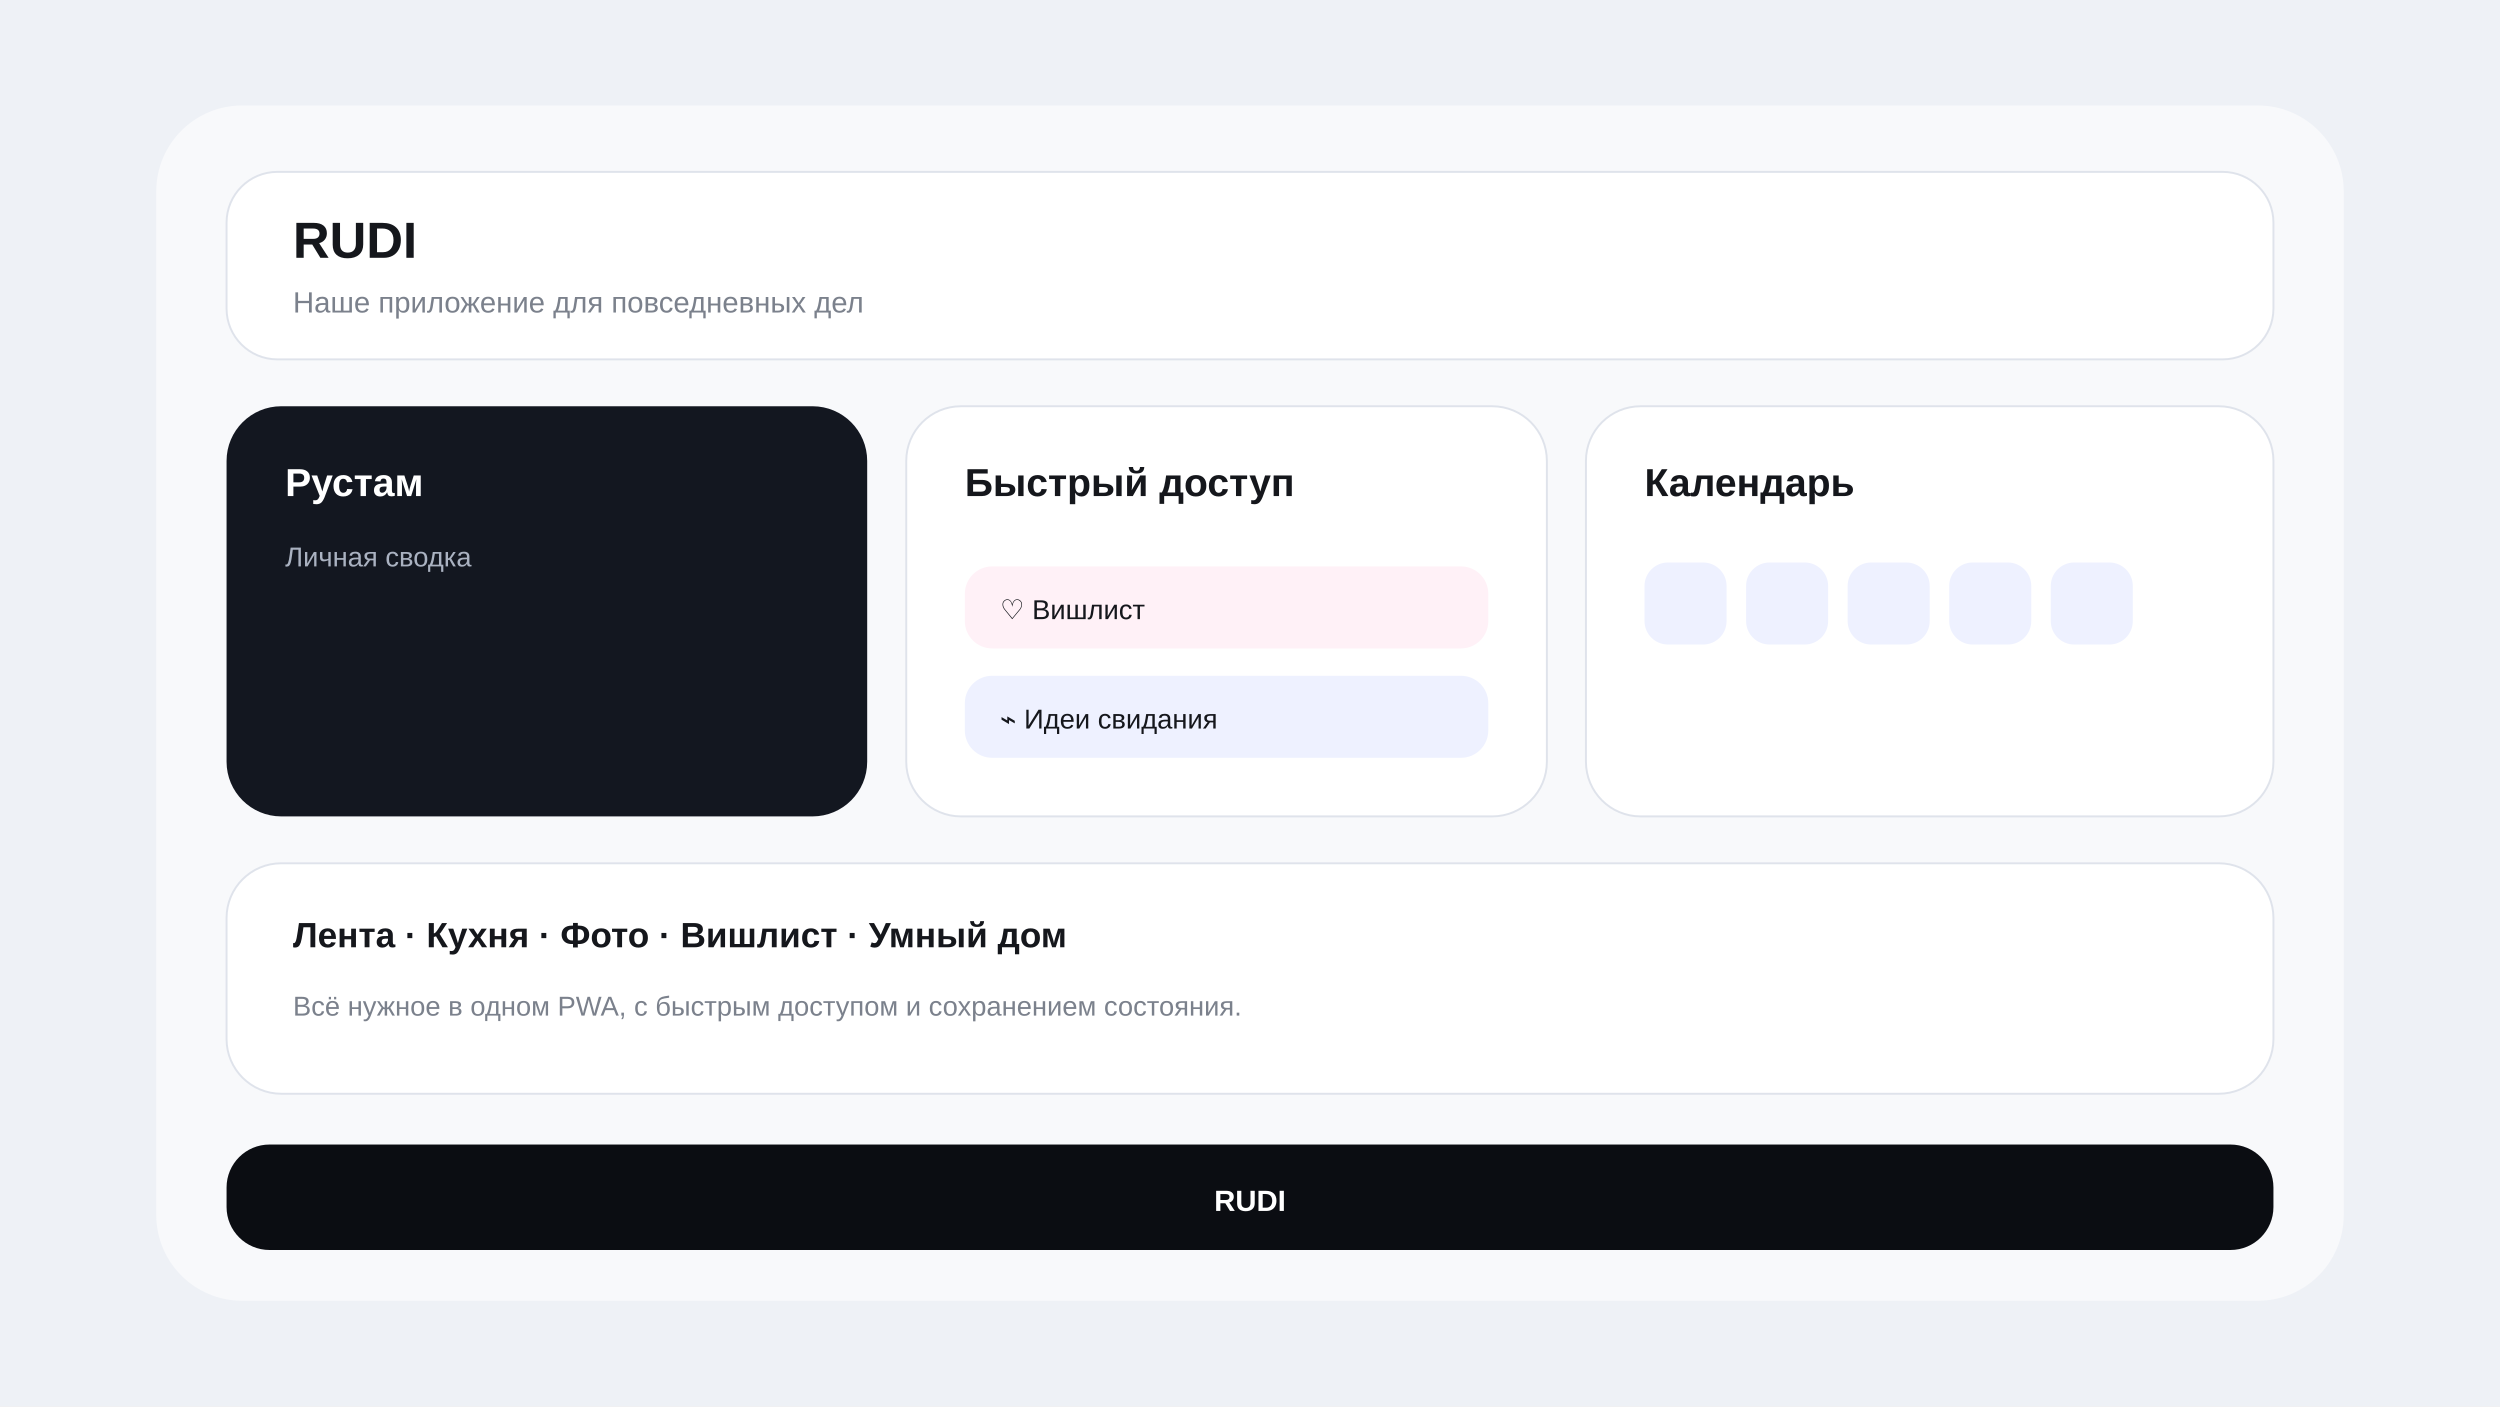
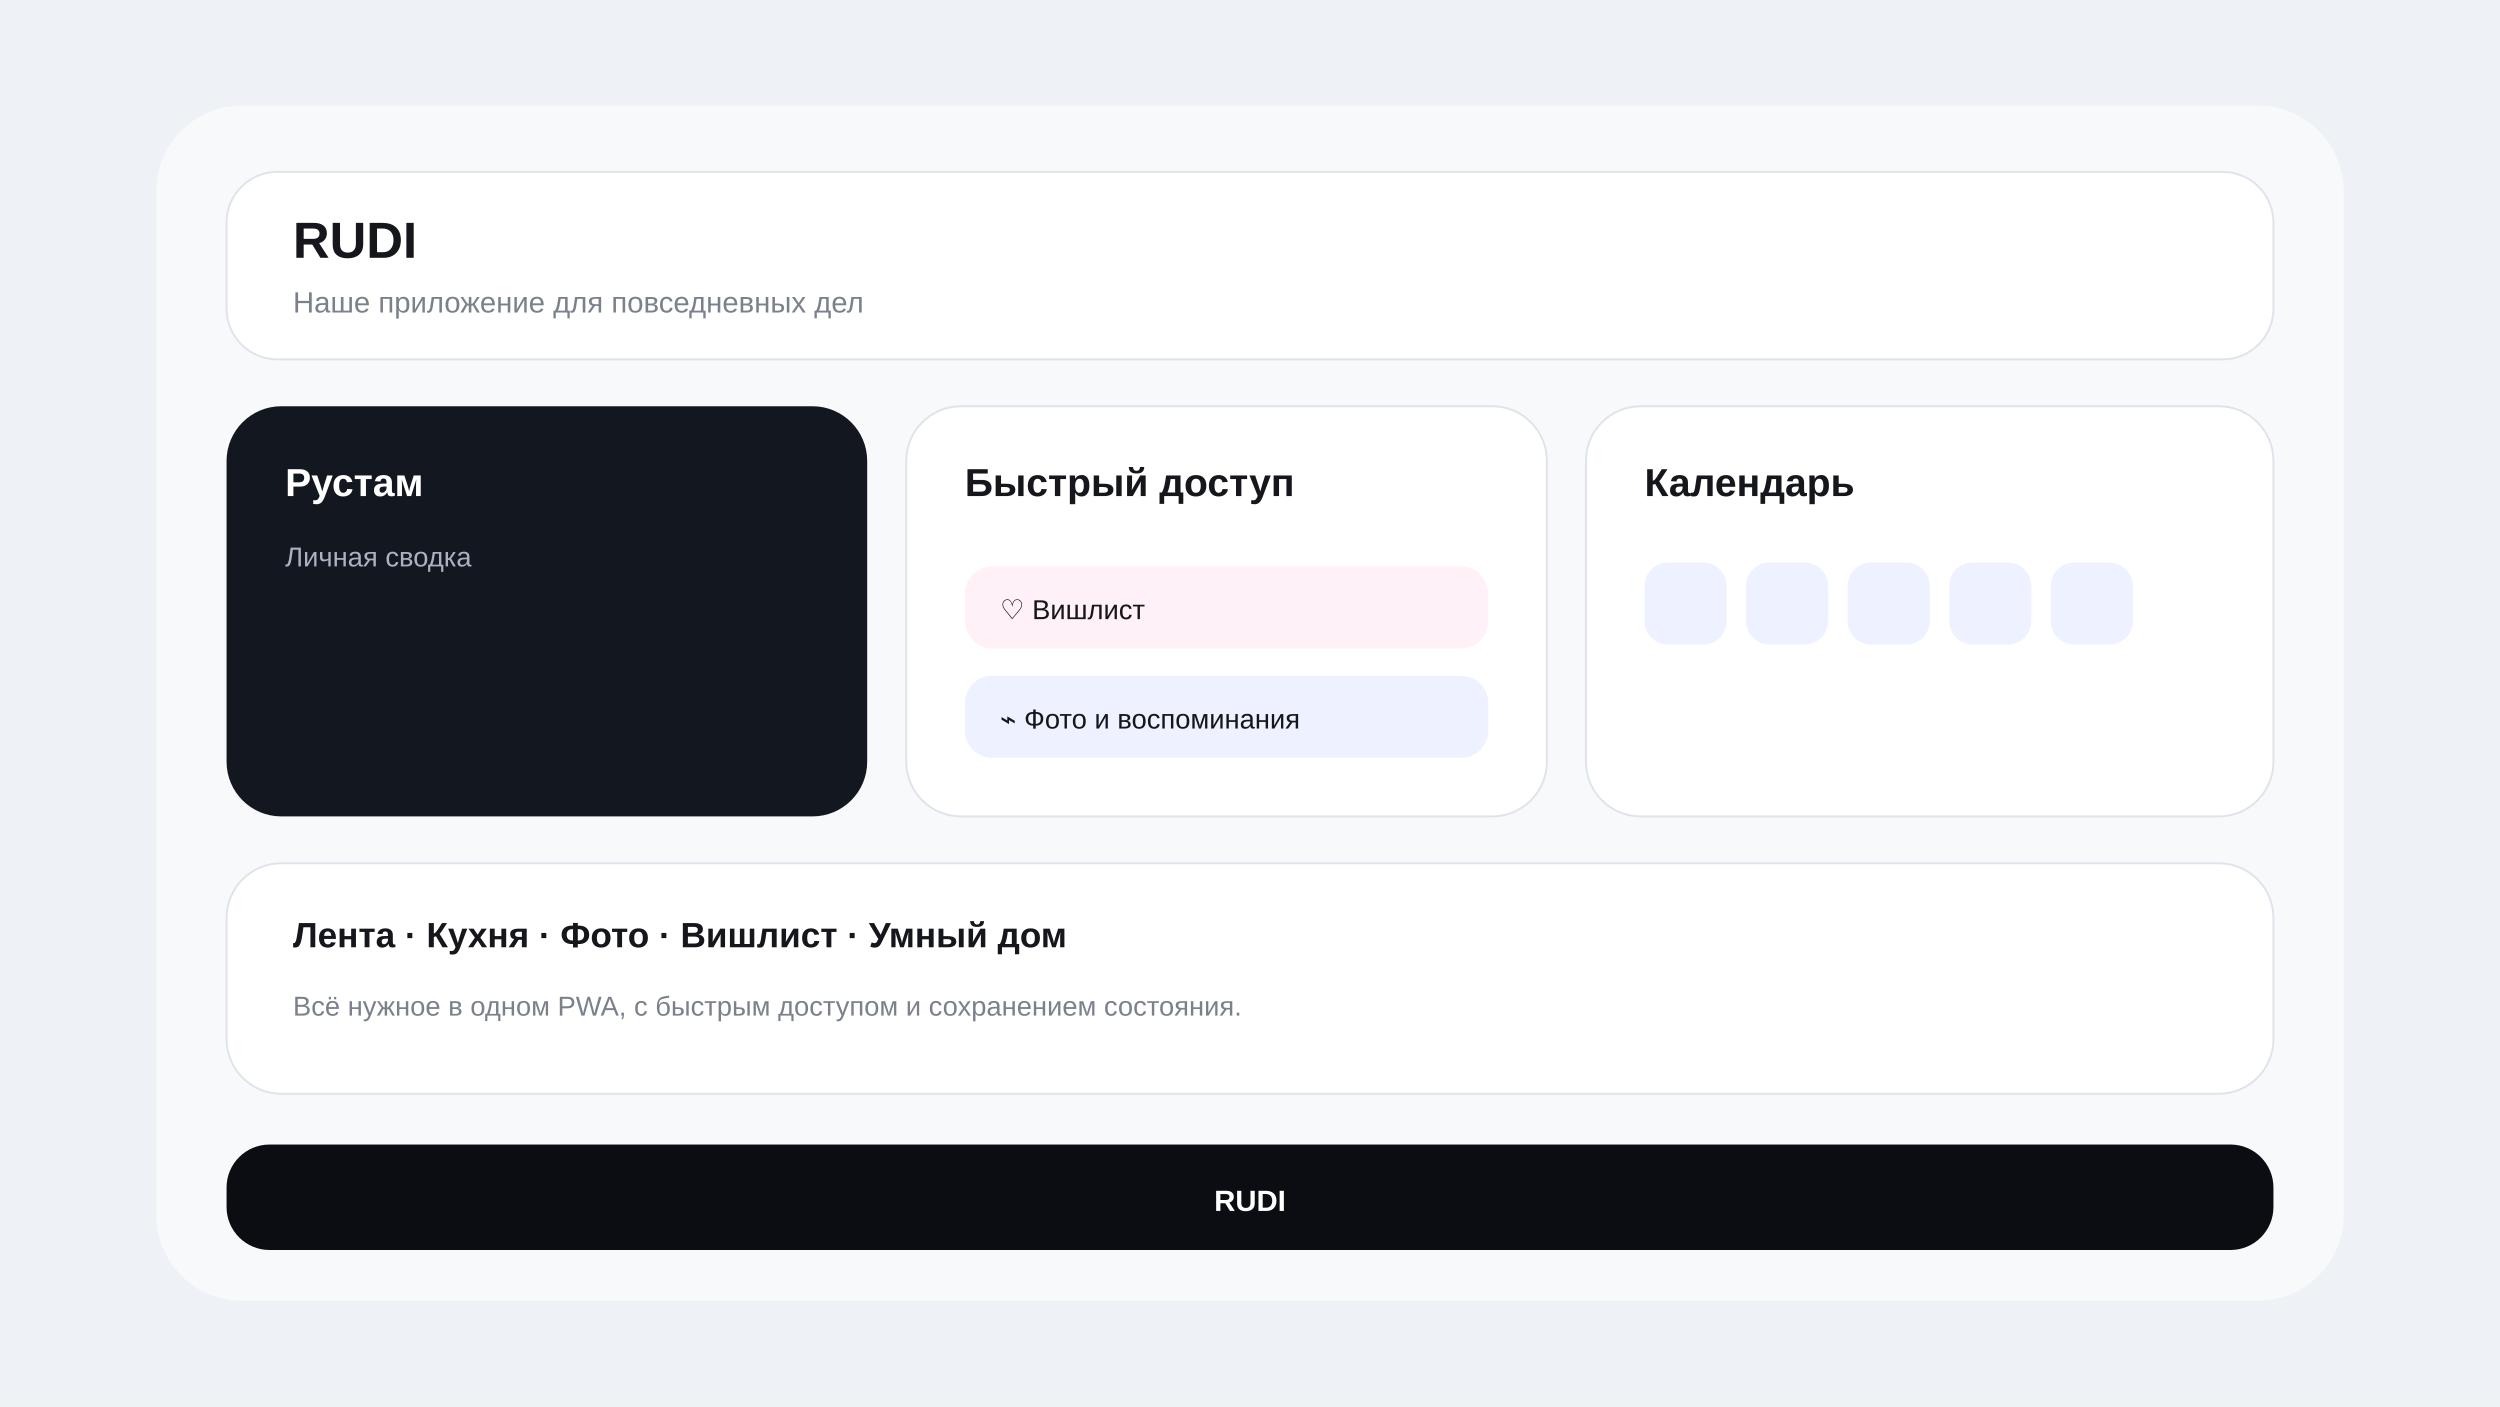
<svg xmlns="http://www.w3.org/2000/svg" width="1280" height="720" viewBox="0 0 1280 720">
  <rect width="1280" height="720" fill="#eef1f6" />
  <rect x="80" y="54" width="1120" height="612" rx="44" fill="#f8f9fb" />
  <rect x="116" y="88" width="1048" height="96" rx="26" fill="#fff" stroke="#dfe3eb" />
  <text x="150" y="132" font-family="Arial,sans-serif" font-size="26" font-weight="700" fill="#15171c">RUDI</text>
  <text x="150" y="160" font-family="Arial,sans-serif" font-size="15" fill="#7b818c">Наше приложение для повседневных дел</text>
  <rect x="116" y="208" width="328" height="210" rx="28" fill="#131720" />
  <text x="146" y="254" font-family="Arial,sans-serif" font-size="20" font-weight="700" fill="#fff">Рустам</text>
  <text x="146" y="290" font-family="Arial,sans-serif" font-size="14" fill="#aab2c1">Личная сводка</text>
  <rect x="464" y="208" width="328" height="210" rx="28" fill="#fff" stroke="#dfe3eb" />
  <text x="494" y="254" font-family="Arial,sans-serif" font-size="20" font-weight="700" fill="#15171c">Быстрый доступ</text>
  <rect x="494" y="290" width="268" height="42" rx="14" fill="#fff1f7" />
  <text x="512" y="317" font-family="Arial,sans-serif" font-size="14" fill="#15171c">♡ Вишлист</text>
  <rect x="494" y="346" width="268" height="42" rx="14" fill="#eef1ff" />
-   <text x="512" y="373" font-family="Arial,sans-serif" font-size="14" fill="#15171c">⌁ Идеи свидания</text>
+   <text x="512" y="373" font-family="Arial,sans-serif" font-size="14" fill="#15171c">⌁ Фото и воспоминания</text>
  <rect x="812" y="208" width="352" height="210" rx="28" fill="#fff" stroke="#dfe3eb" />
  <text x="842" y="254" font-family="Arial,sans-serif" font-size="20" font-weight="700" fill="#15171c">Календарь</text>
  <g fill="#eef1ff">
    <rect x="842" y="288" width="42" height="42" rx="12" />
    <rect x="894" y="288" width="42" height="42" rx="12" />
    <rect x="946" y="288" width="42" height="42" rx="12" />
    <rect x="998" y="288" width="42" height="42" rx="12" />
    <rect x="1050" y="288" width="42" height="42" rx="12" />
  </g>
  <rect x="116" y="442" width="1048" height="118" rx="28" fill="#fff" stroke="#dfe3eb" />
  <text x="150" y="485" font-family="Arial,sans-serif" font-size="18" font-weight="700" fill="#15171c">Лента · Кухня · Фото · Вишлист · Умный дом</text>
  <text x="150" y="520" font-family="Arial,sans-serif" font-size="14" fill="#7b818c">Всё нужное в одном PWA, с быстрым доступом и сохранением состояния.</text>
  <rect x="116" y="586" width="1048" height="54" rx="22" fill="#0b0d12" />
  <text x="640" y="620" text-anchor="middle" font-family="Arial,sans-serif" font-size="15" font-weight="700" fill="#fff">RUDI</text>
</svg>
